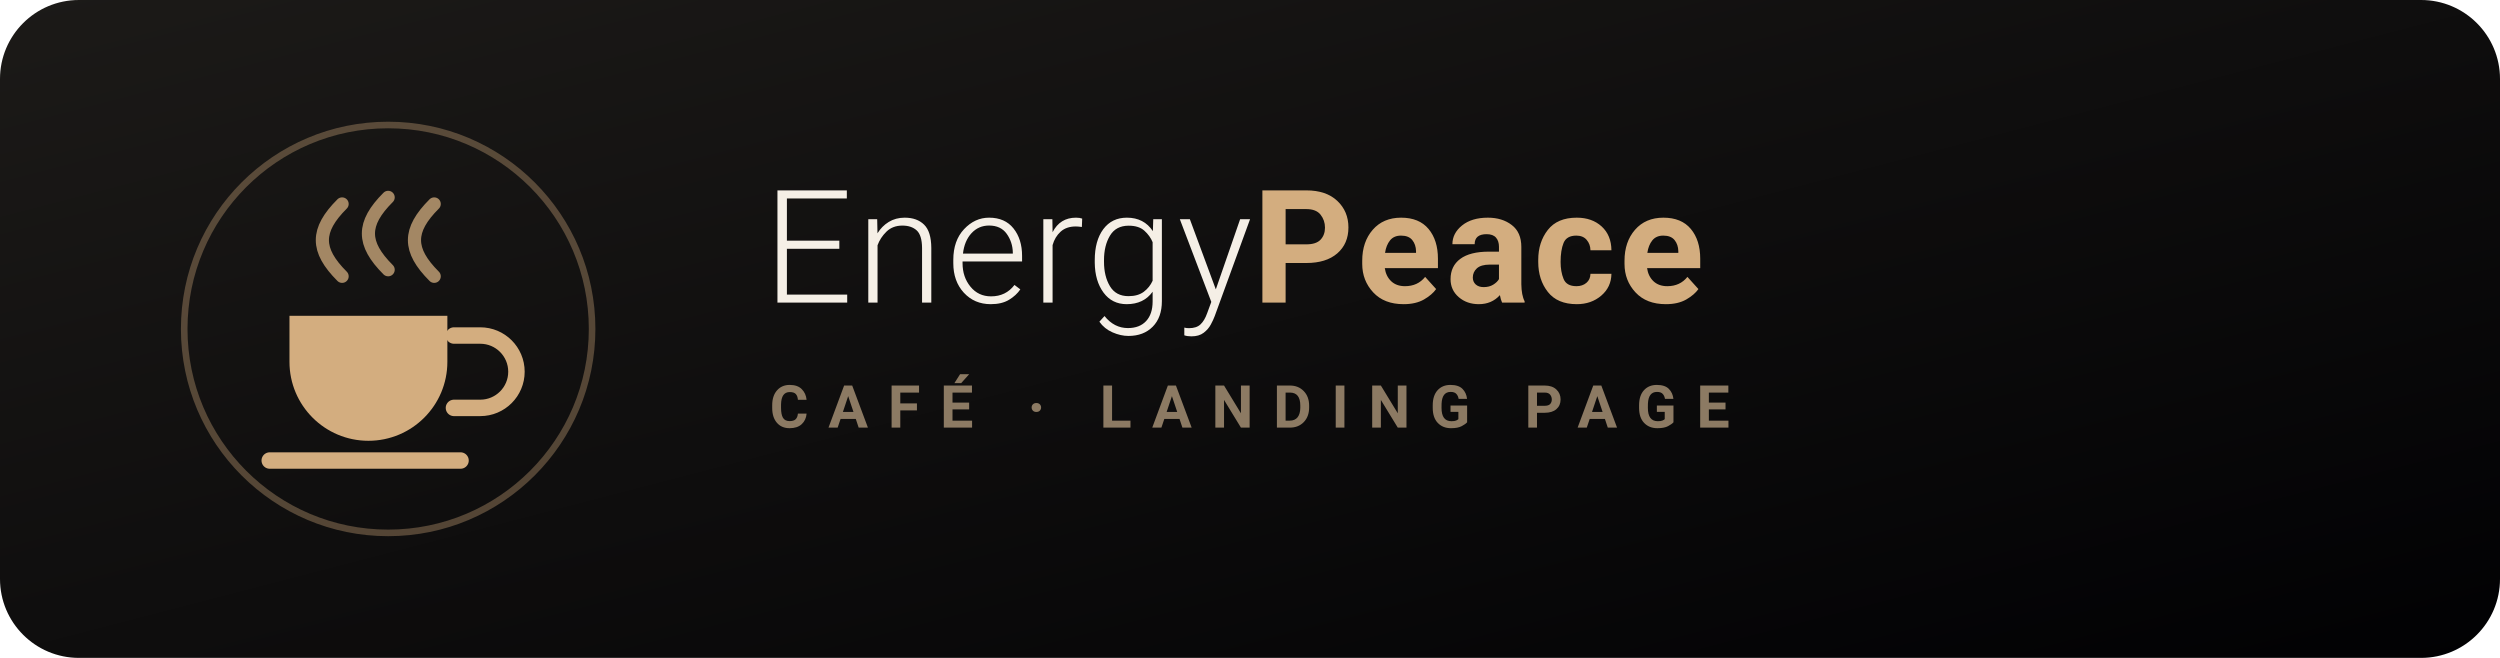
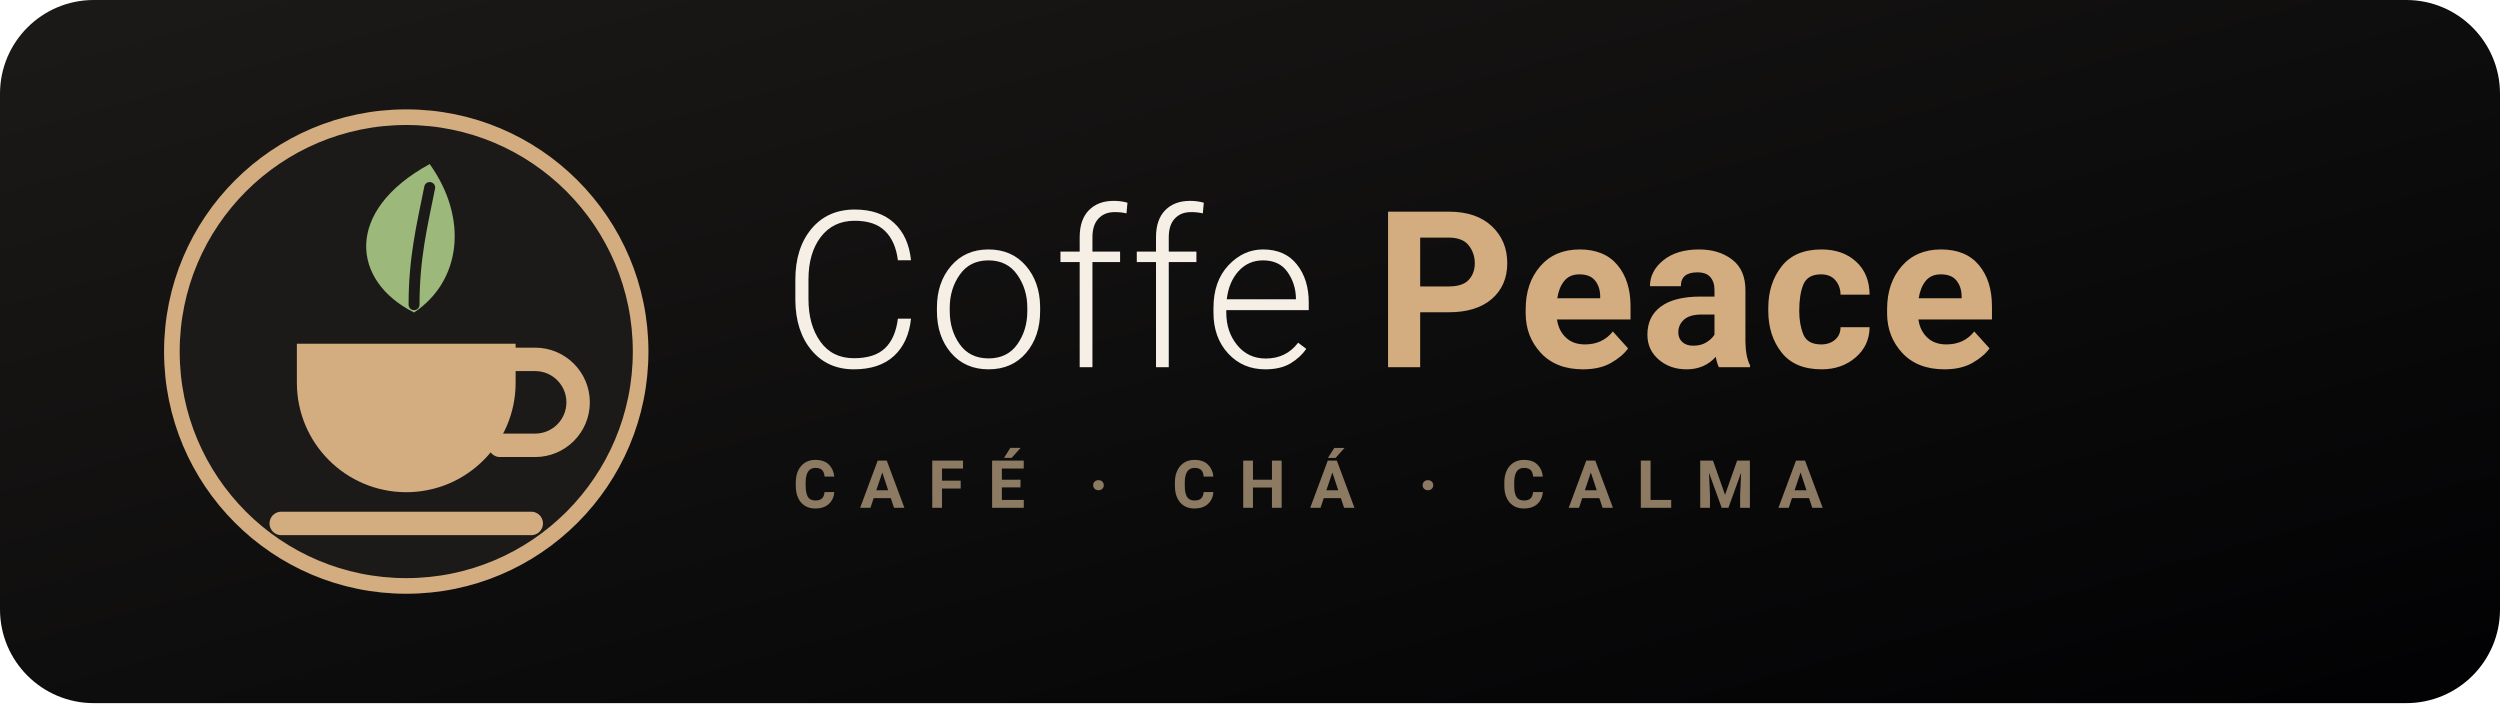
- <svg xmlns="http://www.w3.org/2000/svg" viewBox="0 0 760 200" width="760" height="200" role="img" aria-label="EnergyPeace Café">
+ <svg xmlns="http://www.w3.org/2000/svg" viewBox="0 0 640 180" width="640" height="180" role="img" aria-label="Coffe Peace">
  <defs>
-     <linearGradient id="cpBg" x1="0" y1="0" x2="1" y2="1">
+     <linearGradient id="fundo" x1="0" y1="0" x2="1" y2="1">
      <stop offset="0" stop-color="#1c1a18" />
      <stop offset="1" stop-color="#010103" />
    </linearGradient>
  </defs>
-   <rect width="760" height="200" rx="24" fill="url(#cpBg)" />
-   <circle cx="118" cy="100" r="62" fill="none" stroke="#d3ad7f" stroke-width="2" stroke-opacity=".35" />
-   <g transform="translate(118,100)" stroke="#d3ad7f" fill="none" stroke-linecap="round">
-     <path d="M-14-38C-22-30-22-24-14-16M0-40C-8-32-8-26 0-18M14-38C6-30 6-24 14-16" stroke-width="4" stroke-opacity=".75" />
-     <path d="M-30-4h48v14a24 24 0 0 1-24 24 24 24 0 0 1-24-24Z" fill="#d3ad7f" stroke="none" />
-     <path d="M20 2h8a11 11 0 0 1 0 22h-8" stroke-width="5" />
-     <path d="M-36 40h58" stroke-width="5" />
+   <rect width="640" height="180" rx="24" fill="url(#fundo)" />
+   <g transform="translate(40,26) scale(2)">
+     <circle cx="32" cy="32" r="30" fill="#1c1a18" stroke="#d3ad7f" stroke-width="2" />
+     <path d="M33 27C25 23 24 14 35 8c5 7 4 15-2 19Z" fill="#9cb87a" />
+     <path d="M33 26c0-6 1-10 2-15" fill="none" stroke="#1c1a18" stroke-width="1.4" stroke-linecap="round" />
+     <path d="M18 31h28v5a14 14 0 0 1-28 0Z" fill="#d3ad7f" />
+     <path d="M46 33h2.5a5.5 5.5 0 0 1 0 11H44" fill="none" stroke="#d3ad7f" stroke-width="3" stroke-linecap="round" />
+     <path d="M16 54h32" stroke="#d3ad7f" stroke-width="3" stroke-linecap="round" />
  </g>
-   <text x="232" y="92" font-family="'Segoe UI',Roboto,Helvetica,Arial,sans-serif" font-size="48" font-weight="300" fill="#f5efe6" letter-spacing="1">Energy<tspan font-weight="700" fill="#d3ad7f">Peace</tspan>
+   <text x="200" y="94" font-family="'Segoe UI',Roboto,Helvetica,Arial,sans-serif" font-size="56" font-weight="300" fill="#f5efe6" letter-spacing="1">Coffe <tspan font-weight="700" fill="#d3ad7f">Peace</tspan>
  </text>
-   <text x="234" y="130" font-family="'Segoe UI',Roboto,Helvetica,Arial,sans-serif" font-size="18" font-weight="600" fill="#8c7a63" letter-spacing="6">CAFÉ · LANDING PAGE</text>
+   <text x="203" y="130" font-family="'Segoe UI',Roboto,Helvetica,Arial,sans-serif" font-size="17" font-weight="600" fill="#8c7a63" letter-spacing="6">CAFÉ · CHÁ · CALMA</text>
</svg>
